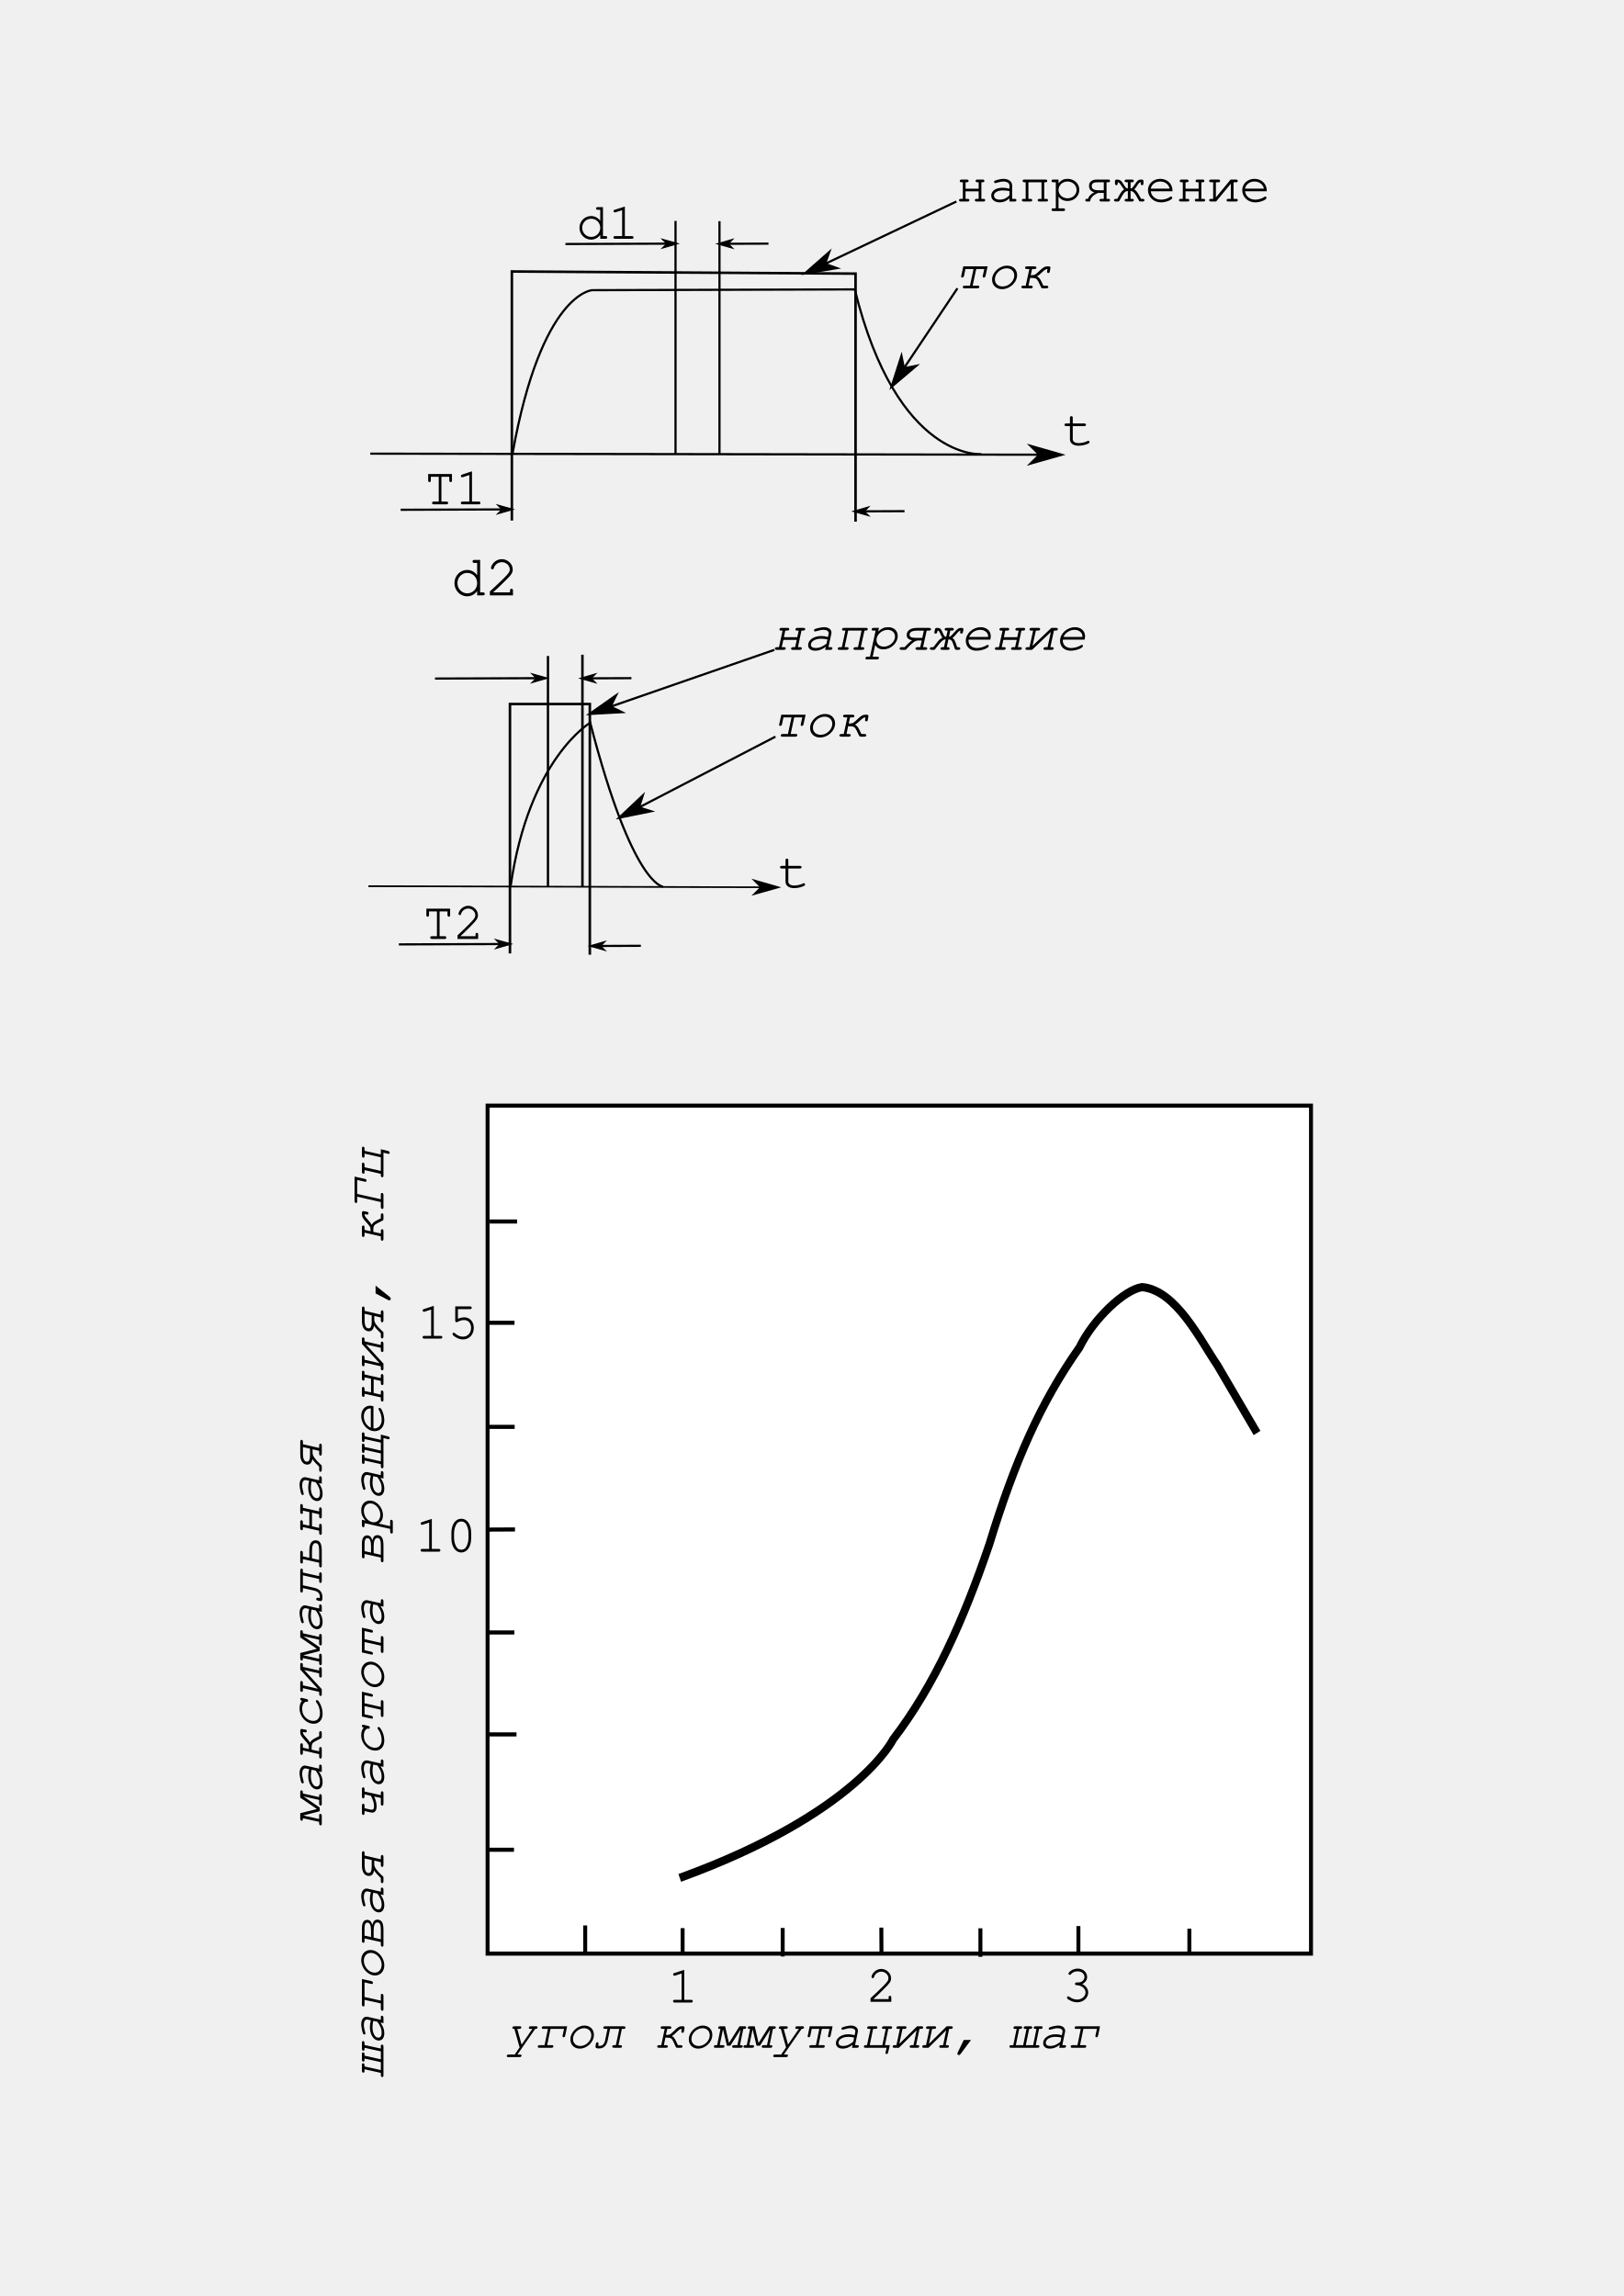
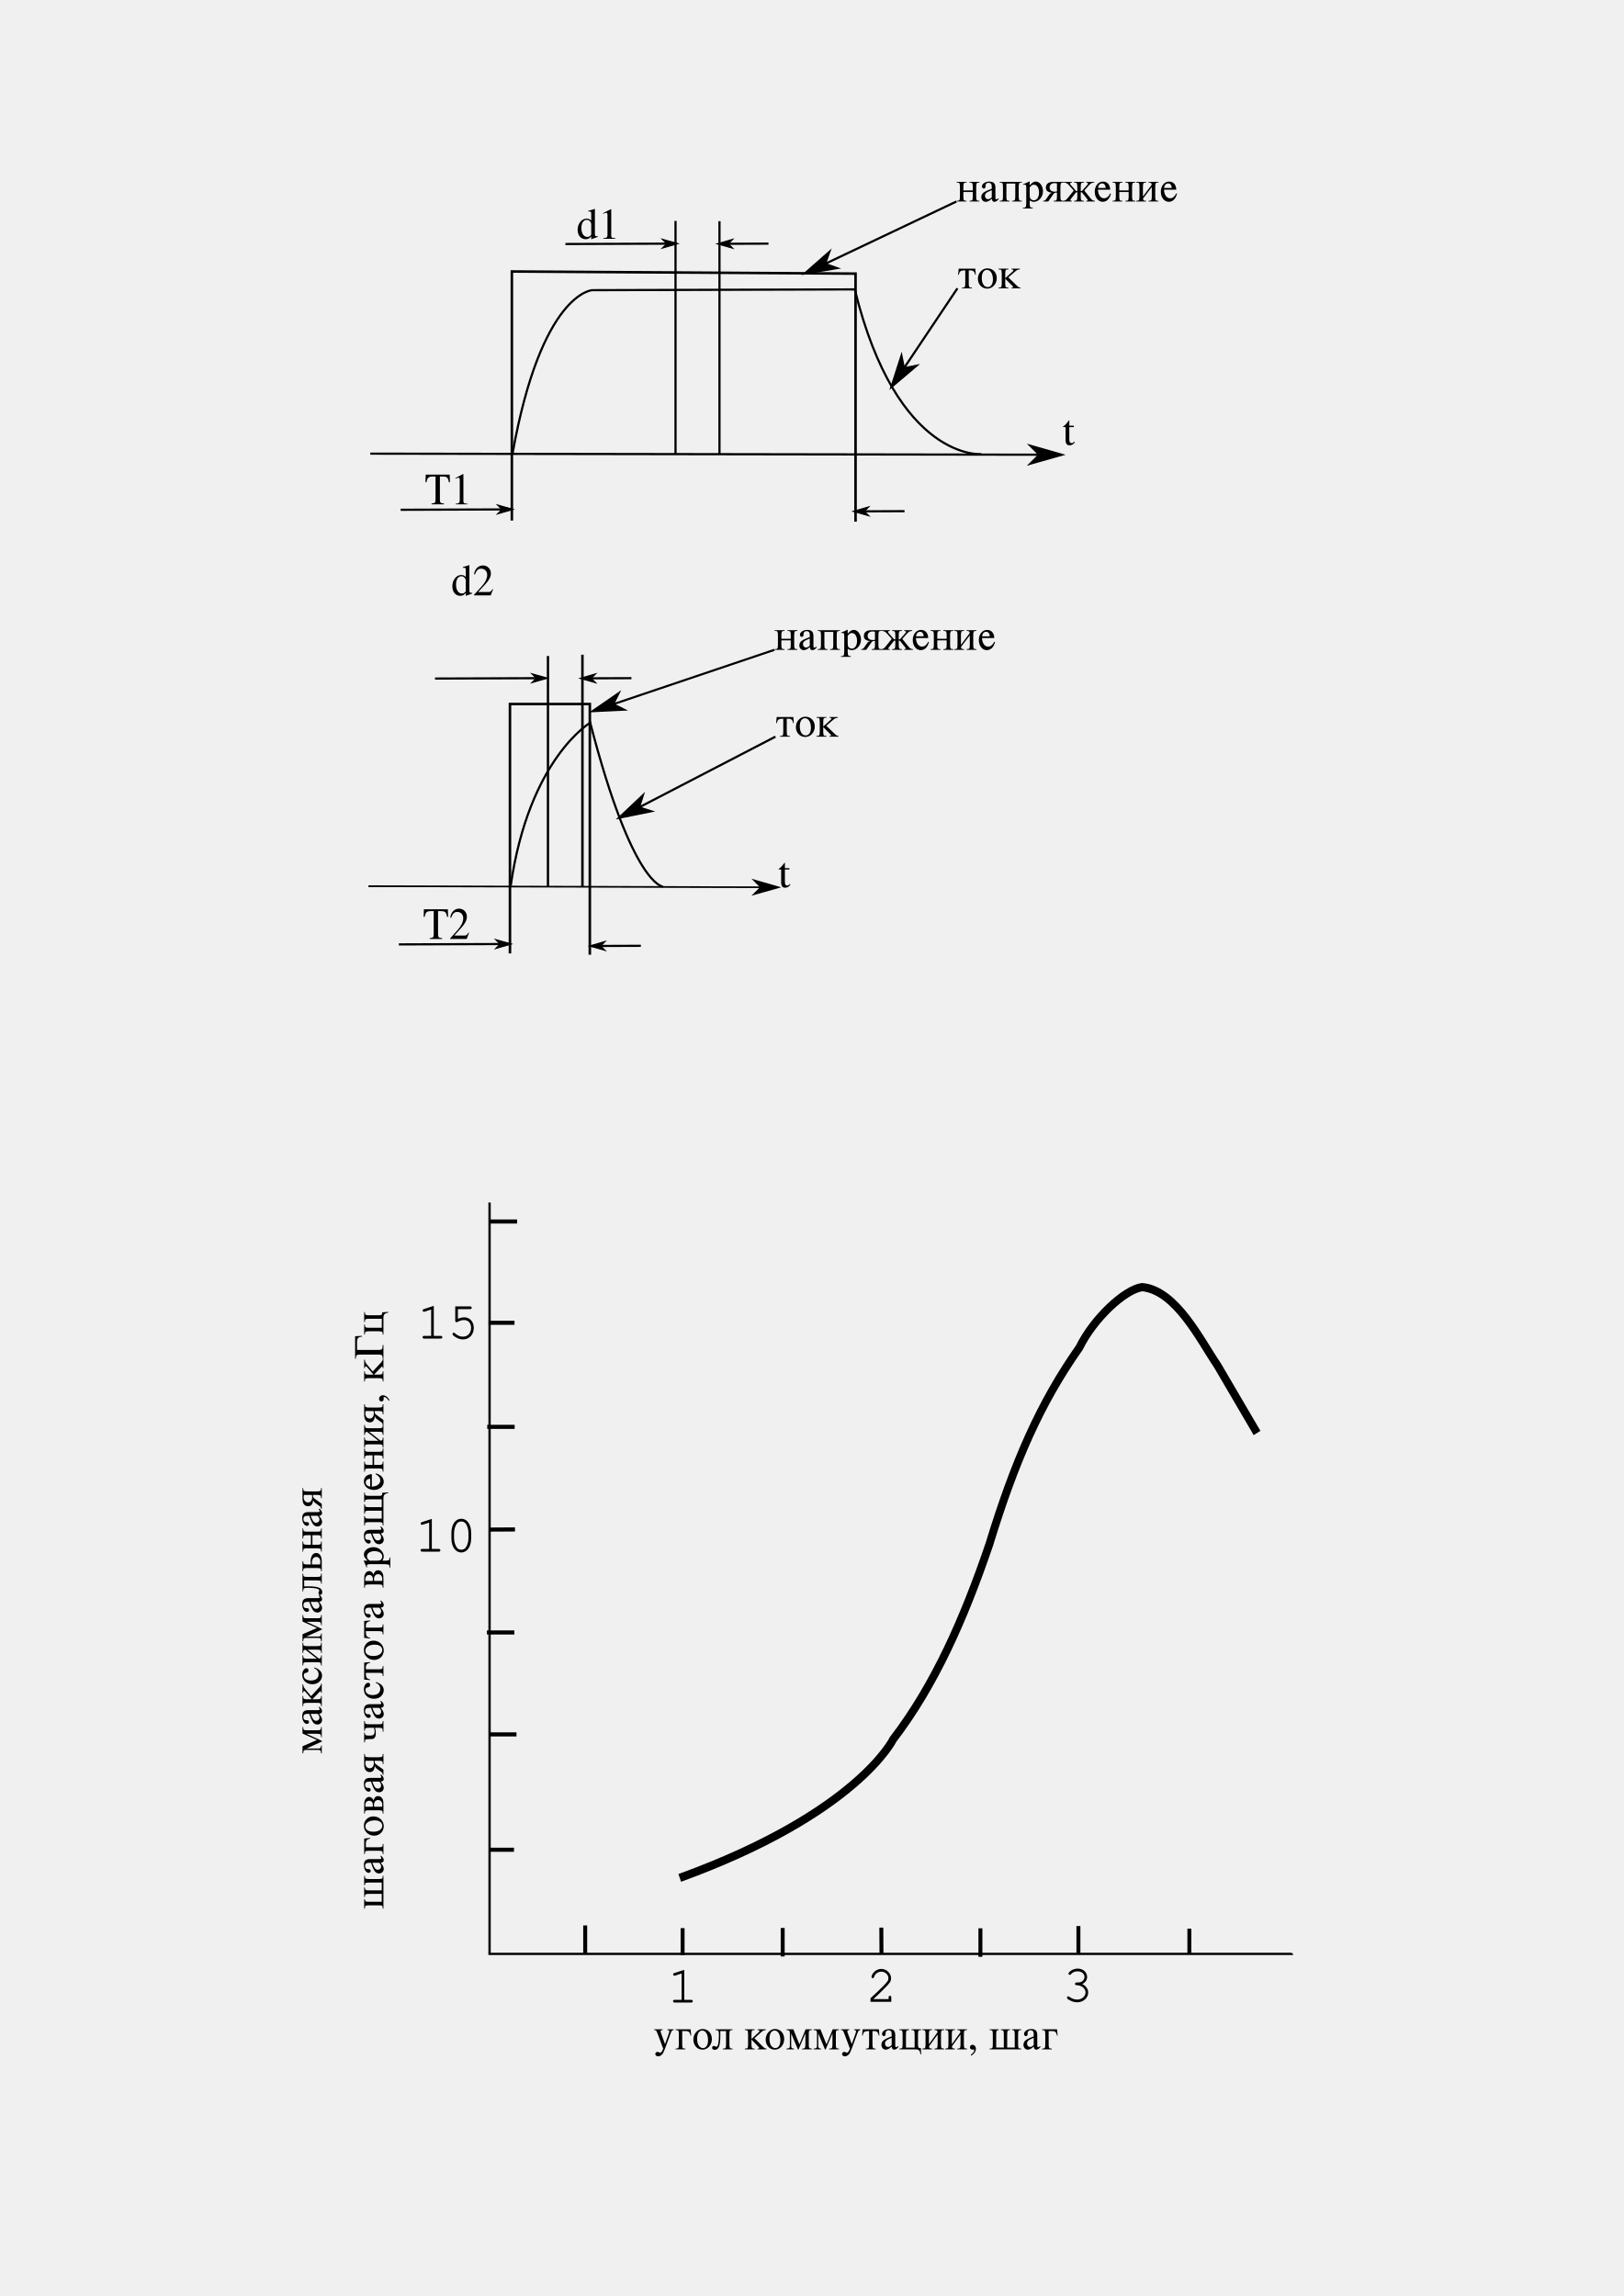
<svg xmlns="http://www.w3.org/2000/svg" xmlns:ns1="http://www.openswatchbook.org/uri/2009/osb" width="744.094" height="1052.362" id="svg2" version="1.1">
  <defs id="defs4">
    <linearGradient id="linearGradient13068" ns1:paint="gradient">
      <stop style="stop-color:#000000;stop-opacity:1;" offset="0" id="stop13070" />
      <stop style="stop-color:#000000;stop-opacity:0;" offset="1" id="stop13072" />
    </linearGradient>
    <marker orient="auto" refY="0.0" refX="0.0" id="Arrow1Mstart" style="overflow:visible">
      <path id="path4060" d="M 0.0,0.0 L 5.0,-5.0 L -12.5,0.0 L 5.0,5.0 L 0.0,0.0 z " style="fill-rule:evenodd;stroke:#000000;stroke-width:1.0pt" transform="scale(0.4) translate(10,0)" />
    </marker>
    <marker orient="auto" refY="0.0" refX="0.0" id="Arrow2Mend" style="overflow:visible;">
      <path id="path4081" style="fill-rule:evenodd;stroke-width:0.625;stroke-linejoin:round;" d="M 8.719,4.034 L -2.207,0.016 L 8.719,-4.002 C 6.973,-1.63 6.983,1.616 8.719,4.034 z " transform="scale(0.6) rotate(180) translate(0,0)" />
    </marker>
    <marker orient="auto" refY="0.0" refX="0.0" id="Arrow2Mstart" style="overflow:visible">
      <path id="path4078" style="fill-rule:evenodd;stroke-width:0.625;stroke-linejoin:round" d="M 8.719,4.034 L -2.207,0.016 L 8.719,-4.002 C 6.973,-1.63 6.983,1.616 8.719,4.034 z " transform="scale(0.6) translate(0,0)" />
    </marker>
    <marker orient="auto" refY="0.0" refX="0.0" id="Arrow1Mend" style="overflow:visible;">
      <path id="path4063" d="M 0.0,0.0 L 5.0,-5.0 L -12.5,0.0 L 5.0,5.0 L 0.0,0.0 z " style="fill-rule:evenodd;stroke:#000000;stroke-width:1.0pt;" transform="scale(0.4) rotate(180) translate(10,0)" />
    </marker>
    <marker orient="auto" refY="0.0" refX="0.0" id="Arrow1Lstart" style="overflow:visible">
      <path id="path4054" d="M 0.0,0.0 L 5.0,-5.0 L -12.5,0.0 L 5.0,5.0 L 0.0,0.0 z " style="fill-rule:evenodd;stroke:#000000;stroke-width:1.0pt" transform="scale(0.8) translate(12.5,0)" />
    </marker>
    <marker orient="auto" refY="0.0" refX="0.0" id="Arrow1Lend" style="overflow:visible;">
      <path id="path4057" d="M 0.0,0.0 L 5.0,-5.0 L -12.5,0.0 L 5.0,5.0 L 0.0,0.0 z " style="fill-rule:evenodd;stroke:#000000;stroke-width:1.0pt;" transform="scale(0.8) rotate(180) translate(12.5,0)" />
    </marker>
    <marker orient="auto" refY="0" refX="0" id="Arrow1Mstart-7" style="overflow:visible">
      <path id="path4060-8" d="M 0,0 5,-5 -12.5,0 5,5 0,0 z" style="fill-rule:evenodd;stroke:#000000;stroke-width:1pt" transform="matrix(0.4,0,0,0.4,4,0)" />
    </marker>
    <marker orient="auto" refY="0" refX="0" id="marker11622" style="overflow:visible">
      <path id="path11624" d="M 0,0 5,-5 -12.5,0 5,5 0,0 z" style="fill-rule:evenodd;stroke:#000000;stroke-width:1pt" transform="matrix(0.4,0,0,0.4,4,0)" />
    </marker>
    <marker orient="auto" refY="0" refX="0" id="Arrow1Mstart-4" style="overflow:visible">
      <path id="path4060-3" d="M 0,0 5,-5 -12.5,0 5,5 0,0 z" style="fill-rule:evenodd;stroke:#000000;stroke-width:1pt" transform="matrix(0.4,0,0,0.4,4,0)" />
    </marker>
    <marker orient="auto" refY="0" refX="0" id="marker11690" style="overflow:visible">
      <path id="path11692" d="M 0,0 5,-5 -12.5,0 5,5 0,0 z" style="fill-rule:evenodd;stroke:#000000;stroke-width:1pt" transform="matrix(0.4,0,0,0.4,4,0)" />
    </marker>
    <marker orient="auto" refY="0" refX="0" id="Arrow1Mstart-2" style="overflow:visible">
      <path id="path4060-0" d="M 0,0 5,-5 -12.5,0 5,5 0,0 z" style="fill-rule:evenodd;stroke:#000000;stroke-width:1pt" transform="matrix(0.4,0,0,0.4,4,0)" />
    </marker>
    <marker orient="auto" refY="0" refX="0" id="marker11729" style="overflow:visible">
      <path id="path11731" d="M 0,0 5,-5 -12.5,0 5,5 0,0 z" style="fill-rule:evenodd;stroke:#000000;stroke-width:1pt" transform="matrix(0.4,0,0,0.4,4,0)" />
    </marker>
    <marker orient="auto" refY="0" refX="0" id="Arrow1Lstart-3" style="overflow:visible">
      <path id="path4054-8" d="M 0,0 5,-5 -12.5,0 5,5 0,0 z" style="fill-rule:evenodd;stroke:#000000;stroke-width:1pt" transform="matrix(0.8,0,0,0.8,10,0)" />
    </marker>
    <marker orient="auto" refY="0" refX="0" id="marker13031" style="overflow:visible">
      <path id="path13033" d="M 0,0 5,-5 -12.5,0 5,5 0,0 z" style="fill-rule:evenodd;stroke:#000000;stroke-width:1pt" transform="matrix(0.8,0,0,0.8,10,0)" />
    </marker>
  </defs>
  <g id="layer1">
    <flowRoot xml:space="preserve" id="flowRoot3019" style="fill:black;stroke:none;stroke-opacity:1;stroke-width:1px;stroke-linejoin:miter;stroke-linecap:butt;fill-opacity:1;font-family:Sans;font-style:normal;font-weight:normal;font-size:40px;line-height:125%;letter-spacing:0px;word-spacing:0px">
      <flowRegion id="flowRegion3021">
        <rect id="rect3023" width="50.357" height="41.786" x="375" y="252.719" />
      </flowRegion>
      <flowPara id="flowPara3025" />
    </flowRoot>
    <flowRoot xml:space="preserve" id="flowRoot11762" style="fill:black;stroke:none;stroke-opacity:1;stroke-width:1px;stroke-linejoin:miter;stroke-linecap:butt;fill-opacity:1;font-family:Sans;font-style:normal;font-weight:normal;font-size:40px;line-height:125%;letter-spacing:0px;word-spacing:0px">
      <flowRegion id="flowRegion11764">
        <rect id="rect11766" width="45.714" height="83.571" x="313.571" y="341.648" />
      </flowRegion>
      <flowPara id="flowPara11768" />
    </flowRoot>
    <g id="g13288" transform="translate(119.7143,51.42857)">
      <path id="path3007" d="m 49.985,156.502 316.683,0.505" style="fill:none;stroke:#000000;stroke-width:1px;stroke-linecap:butt;stroke-linejoin:miter;stroke-opacity:1;marker-end:url(#Arrow1Lend)" />
      <text transform="scale(1.024472,0.9761125)" id="text3027" y="156.216" x="358.397" style="font-size:38.768px;font-style:normal;font-weight:normal;line-height:125%;letter-spacing:0px;word-spacing:0px;fill:#000000;fill-opacity:1;stroke:none;font-family:Sans" xml:space="preserve">
-         <tspan y="156.216" x="358.397" id="tspan3029" style="-inkscape-font-specification:Courier;font-family:Courier;font-weight:normal;font-style:normal;font-stretch:normal;font-variant:normal;font-size:24px">t</tspan>
+         <tspan y="156.216" x="358.397" id="tspan3029" style="-inkscape-font-specification:TeX Gyre Termes;font-family:TeX Gyre Termes;font-weight:normal;font-style:normal;font-stretch:normal;font-variant:normal;font-size:20px">t</tspan>
      </text>
      <path id="path3031" d="m 114.857,187.165 0,-114.16 157.5,0.98 0,113.67" style="fill:none;stroke:#000000;stroke-width:1.171px;stroke-linecap:butt;stroke-linejoin:miter;stroke-opacity:1" />
      <path id="path3035" d="m 115.214,156.219 c 13.214,-73.571 36.429,-74.643 36.429,-74.643 0,0 80.238,-0.238 120.357,-0.357 19.401,78.88 58.047,75.505 58.047,75.505" style="fill:none;stroke:#000000;stroke-width:1px;stroke-linecap:butt;stroke-linejoin:miter;stroke-opacity:1" />
      <path id="path3092" d="m 210,49.957 -5e-5,106.62" style="fill:none;stroke:#000000;stroke-width:1px;stroke-linecap:butt;stroke-linejoin:miter;stroke-opacity:1" />
      <path id="path3094" d="m 189.857,156.576 1.8e-4,-106.745" style="fill:none;stroke:#000000;stroke-width:1.002px;stroke-linecap:butt;stroke-linejoin:miter;stroke-opacity:1" />
      <path id="path6300" d="m 189.857,60.237 -50.446,0.179" style="fill:none;stroke:#000000;stroke-width:1px;stroke-linecap:butt;stroke-linejoin:miter;stroke-opacity:1;marker-start:url(#Arrow1Mstart);marker-mid:none" />
      <path id="path10068" d="m 210,60.326 22.446,-0.089" style="fill:none;stroke:#000000;stroke-width:1px;stroke-linecap:butt;stroke-linejoin:miter;stroke-opacity:1;marker-start:url(#Arrow1Mstart)" />
      <text transform="scale(0.9973234,1.002684)" id="text11606" y="57.853" x="144.839" style="font-size:26.872px;font-style:normal;font-weight:normal;line-height:125%;letter-spacing:0px;word-spacing:0px;fill:#000000;fill-opacity:1;stroke:none;font-family:Sans" xml:space="preserve">
-         <tspan y="57.853" x="144.839" id="tspan11608" style="font-size:24px;-inkscape-font-specification:Courier;font-family:Courier;font-weight:normal;font-style:normal;font-stretch:normal;font-variant:normal">d1</tspan>
+         <tspan y="57.853" x="144.839" id="tspan11608" style="font-size:20px;-inkscape-font-specification:TeX Gyre Termes;font-family:TeX Gyre Termes;font-weight:normal;font-style:normal;font-stretch:normal;font-variant:normal">d1</tspan>
      </text>
      <text transform="scale(0.9846894,1.015549)" id="text11606-8" y="218.068" x="88.395" style="font-size:26.532px;font-style:normal;font-weight:normal;line-height:125%;letter-spacing:0px;word-spacing:0px;fill:#000000;fill-opacity:1;stroke:none;font-family:Sans" xml:space="preserve">
-         <tspan y="218.068" x="88.395" id="tspan11608-0" style="-inkscape-font-specification:Courier;font-family:Courier;font-weight:normal;font-style:normal;font-stretch:normal;font-variant:normal">d2</tspan>
+         <tspan y="218.068" x="88.395" id="tspan11608-0" style="-inkscape-font-specification:TeX Gyre Termes;font-family:TeX Gyre Termes;font-weight:normal;font-style:normal;font-stretch:normal;font-variant:normal;font-size:20px">d2</tspan>
      </text>
      <path id="path6300-7" d="M 114.352,182.046 63.906,182.225" style="fill:none;stroke:#000000;stroke-width:1px;stroke-linecap:butt;stroke-linejoin:miter;stroke-opacity:1;marker-start:url(#Arrow1Mstart);marker-mid:none" />
      <path id="path10068-7" d="m 272.357,182.954 22.446,-0.089" style="fill:none;stroke:#000000;stroke-width:1px;stroke-linecap:butt;stroke-linejoin:miter;stroke-opacity:1;marker-start:url(#Arrow1Mstart)" />
      <text transform="scale(0.9726274,1.028143)" id="text11713" y="174.809" x="77.052" style="font-size:25.882px;font-style:normal;font-weight:normal;line-height:125%;letter-spacing:0px;word-spacing:0px;fill:#000000;fill-opacity:1;stroke:none;font-family:Sans" xml:space="preserve">
-         <tspan y="174.809" x="77.052" id="tspan11715" style="font-size:24px;-inkscape-font-specification:Courier;font-family:Courier;font-weight:normal;font-style:normal;font-stretch:normal;font-variant:normal">T1</tspan>
+         <tspan y="174.809" x="77.052" id="tspan11715" style="font-size:20px;-inkscape-font-specification:TeX Gyre Termes;font-family:TeX Gyre Termes;font-weight:normal;font-style:normal;font-stretch:normal;font-variant:normal">T1</tspan>
      </text>
      <text id="text11758" y="40.934" x="318.571" style="font-size:40px;font-style:normal;font-weight:normal;line-height:125%;letter-spacing:0px;word-spacing:0px;fill:#000000;fill-opacity:1;stroke:none;font-family:Sans" xml:space="preserve">
-         <tspan style="font-size:24px;-inkscape-font-specification:Courier;font-family:Courier;font-weight:normal;font-style:normal;font-stretch:normal;font-variant:normal" y="40.934" x="318.571" id="tspan11760">напряжение</tspan>
+         <tspan style="font-size:20px;-inkscape-font-specification:TeX Gyre Termes;font-family:TeX Gyre Termes;font-weight:normal;font-style:normal;font-stretch:normal;font-variant:normal" y="40.934" x="318.571" id="tspan11760">напряжение</tspan>
      </text>
      <text id="text11758-6" y="80.719" x="319.048" style="font-size:40px;font-style:normal;font-weight:normal;line-height:125%;letter-spacing:0px;word-spacing:0px;fill:#000000;fill-opacity:1;stroke:none;font-family:Sans" xml:space="preserve">
-         <tspan style="font-size:24px;-inkscape-font-specification:Courier Italic;font-family:Courier;font-weight:normal;font-style:italic;font-stretch:normal;font-variant:normal" y="80.719" x="319.048" id="tspan11760-0">ток</tspan>
+         <tspan style="font-size:20px;-inkscape-font-specification:TeX Gyre Termes;font-family:TeX Gyre Termes;font-weight:normal;font-style:normal;font-stretch:normal;font-variant:normal" y="80.719" x="319.048" id="tspan11760-0">ток</tspan>
      </text>
      <path id="path11791" d="m 288.923,125.729 c 30.125,-45.01 30.125,-45.01 30.125,-45.01 l 0,0" style="fill:none;stroke:#000000;stroke-width:1px;stroke-linecap:butt;stroke-linejoin:miter;stroke-opacity:1;marker-start:url(#Arrow1Lstart);marker-end:none" />
      <path id="path12813" d="M 249.285,73.841 318.571,40.934" style="fill:none;stroke:#000000;stroke-width:1px;stroke-linecap:butt;stroke-linejoin:miter;stroke-opacity:1;marker-start:url(#Arrow1Lstart)" />
    </g>
    <g id="g13267" transform="translate(115.4286,87.14286)">
      <path id="path3007-5" d="m 53.396,319.046 187.715,0.505" style="fill:none;stroke:#000000;stroke-width:0.77px;stroke-linecap:butt;stroke-linejoin:miter;stroke-opacity:1;marker-mid:none;marker-end:url(#Arrow1Lend)" />
      <path id="path3031-7" d="m 118.269,349.848 0,-114.298 36.607,-1e-5 -0.002,114.908" style="fill:none;stroke:#000000;stroke-width:1.172px;stroke-linecap:butt;stroke-linejoin:miter;stroke-opacity:1" />
      <path id="path3035-7" d="m 118.626,318.764 c 8.393,-58.214 36.429,-74.643 36.429,-74.643 l 0,0 c 19.405,75.118 33.401,75.141 33.401,75.141" style="fill:none;stroke:#000000;stroke-width:1px;stroke-linecap:butt;stroke-linejoin:miter;stroke-opacity:1" />
      <path id="path3096" d="m 151.482,319.113 c 0,-106.184 0,-106.184 0,-106.184" style="fill:none;stroke:#000000;stroke-width:1.146px;stroke-linecap:butt;stroke-linejoin:miter;stroke-opacity:1" />
      <path id="path3098" d="m 135.686,319.053 c 0,-97.226 0,-105.536 0,-105.536" style="fill:none;stroke:#000000;stroke-width:1.07px;stroke-linecap:butt;stroke-linejoin:miter;stroke-opacity:1" />
      <path id="path6300-3" d="M 134.374,223.687 83.928,223.866" style="fill:none;stroke:#000000;stroke-width:1px;stroke-linecap:butt;stroke-linejoin:miter;stroke-opacity:1;marker-start:url(#Arrow1Mstart);marker-mid:none" />
      <path id="path10068-4" d="m 151.482,223.776 22.446,-0.089" style="fill:none;stroke:#000000;stroke-width:1px;stroke-linecap:butt;stroke-linejoin:miter;stroke-opacity:1;marker-start:url(#Arrow1Mstart)" />
      <text transform="scale(1.024472,0.9761125)" id="text3027-4" y="327.371" x="235.352" style="font-size:38.768px;font-style:normal;font-weight:normal;line-height:125%;letter-spacing:0px;word-spacing:0px;fill:#000000;fill-opacity:1;stroke:none;font-family:Sans" xml:space="preserve">
-         <tspan y="327.371" x="235.352" id="tspan3029-1" style="font-size:24px;-inkscape-font-specification:Courier;font-family:Courier;font-weight:normal;font-style:normal;font-stretch:normal;font-variant:normal">t</tspan>
+         <tspan y="327.371" x="235.352" id="tspan3029-1" style="font-size:20px;-inkscape-font-specification:TeX Gyre Termes;font-family:TeX Gyre Termes;font-weight:normal;font-style:normal;font-stretch:normal;font-variant:normal">t</tspan>
      </text>
      <path id="path6300-7-7" d="m 117.801,345.541 -50.446,0.179" style="fill:none;stroke:#000000;stroke-width:1px;stroke-linecap:butt;stroke-linejoin:miter;stroke-opacity:1;marker-start:url(#Arrow1Mstart);marker-mid:none" />
      <path id="path10068-7-2" d="m 155.806,346.449 22.446,-0.089" style="fill:none;stroke:#000000;stroke-width:1px;stroke-linecap:butt;stroke-linejoin:miter;stroke-opacity:1;marker-start:url(#Arrow1Mstart)" />
      <text transform="scale(0.9726274,1.028143)" id="text11713-3" y="333.829" x="80.598" style="font-size:25.882px;font-style:normal;font-weight:normal;line-height:125%;letter-spacing:0px;word-spacing:0px;fill:#000000;fill-opacity:1;stroke:none;font-family:Sans" xml:space="preserve">
-         <tspan y="333.829" x="80.598" id="tspan11715-8" style="font-size:24px;-inkscape-font-specification:Courier;font-family:Courier;font-weight:normal;font-style:normal;font-stretch:normal;font-variant:normal">T2</tspan>
+         <tspan y="333.829" x="80.598" id="tspan11715-8" style="font-size:20px;-inkscape-font-specification:TeX Gyre Termes;font-family:TeX Gyre Termes;font-weight:normal;font-style:normal;font-stretch:normal;font-variant:normal">T2</tspan>
      </text>
      <text id="text11758-3" y="210.713" x="239.453" style="font-size:40px;font-style:normal;font-weight:normal;line-height:125%;letter-spacing:0px;word-spacing:0px;fill:#000000;fill-opacity:1;stroke:none;font-family:Sans" xml:space="preserve">
-         <tspan style="font-size:24px;-inkscape-font-specification:Courier Italic;font-family:Courier;font-weight:normal;font-style:italic;font-stretch:normal;font-variant:normal" y="210.713" x="239.453" id="tspan11760-2">напряжение</tspan>
+         <tspan style="font-size:20px;-inkscape-font-specification:TeX Gyre Termes;font-family:TeX Gyre Termes;font-weight:normal;font-style:normal;font-stretch:normal;font-variant:normal" y="210.713" x="239.453" id="tspan11760-2">напряжение</tspan>
      </text>
      <text id="text11758-6-4" y="250.499" x="239.93" style="font-size:40px;font-style:normal;font-weight:normal;line-height:125%;letter-spacing:0px;word-spacing:0px;fill:#000000;fill-opacity:1;stroke:none;font-family:Sans" xml:space="preserve">
-         <tspan style="font-size:24px;-inkscape-font-specification:Courier Italic;font-family:Courier;font-weight:normal;font-style:italic;font-stretch:normal;font-variant:normal" y="250.499" x="239.93" id="tspan11760-0-5">ток</tspan>
+         <tspan style="font-size:20px;-inkscape-font-specification:TeX Gyre Termes;font-family:TeX Gyre Termes;font-weight:normal;font-style:normal;font-stretch:normal;font-variant:normal" y="250.499" x="239.93" id="tspan11760-0-5">ток</tspan>
      </text>
      <path id="path11791-2" d="m 168.468,287.575 c 52.788,-27.361 71.462,-37.076 71.462,-37.076 l 0,0" style="fill:none;stroke:#000000;stroke-width:1px;stroke-linecap:butt;stroke-linejoin:miter;stroke-opacity:1;marker-start:url(#Arrow1Lstart);marker-end:none" />
-       <path id="path12813-8" d="m 154.876,240.05 84.577,-29.336" style="fill:none;stroke:#000000;stroke-width:1px;stroke-linecap:butt;stroke-linejoin:miter;stroke-opacity:1;marker-start:url(#Arrow1Lstart)" />
+       <path id="path12813-8" d="m 156.289,238.77 8.121,-2.741 75.058,-25.331" style="fill:none;stroke:#000000;stroke-width:0.97px;stroke-linecap:butt;stroke-linejoin:miter;stroke-opacity:1;marker-start:url(#marker13031)" />
    </g>
    <flowRoot xml:space="preserve" id="flowRoot13080" style="fill:black;stroke:none;stroke-opacity:1;stroke-width:1px;stroke-linejoin:miter;stroke-linecap:butt;fill-opacity:1;font-family:Sans;font-style:normal;font-weight:normal;font-size:25px;line-height:125%;letter-spacing:0px;word-spacing:0px">
      <flowRegion id="flowRegion13082">
        <rect id="rect13084" width="2.02" height="25.254" x="195.97" y="795.783" />
      </flowRegion>
      <flowPara id="flowPara13086" />
    </flowRoot>
    <flowRoot xml:space="preserve" id="flowRoot13088" style="font-size:25px;font-style:normal;font-weight:normal;line-height:125%;letter-spacing:0px;word-spacing:0px;fill:#000000;fill-opacity:1;stroke:none;font-family:Sans">
      <flowRegion id="flowRegion13090">
        <rect id="rect13092" width="21.213" height="32.325" x="196.98" y="573.55" />
      </flowRegion>
      <flowPara id="flowPara13094">шшi</flowPara>
    </flowRoot>
    <flowRoot xml:space="preserve" id="flowRoot13212" style="font-size:25px;font-style:normal;font-weight:normal;line-height:125%;letter-spacing:0px;word-spacing:0px;fill:#000000;fill-opacity:1;stroke:none;font-family:Sans">
      <flowRegion id="flowRegion13214">
        <rect id="rect13216" width="26.264" height="27.274" x="176.777" y="960.438" />
      </flowRegion>
      <flowPara id="flowPara13218">5</flowPara>
    </flowRoot>
    <g id="g13313" transform="matrix(0.9044509,0,0,0.9406701,78.7814,103.8411)">
      <g id="g13354" transform="translate(28.74673,-14.88301)">
-         <text xml:space="preserve" style="font-size:25px;font-style:normal;font-weight:normal;line-height:125%;letter-spacing:0px;word-spacing:0px;fill:#000000;fill-opacity:1;stroke:none;font-family:Sans" x="141.604" y="902.286" id="text13076">
-           <tspan id="tspan13078" x="141.604" y="902.286" style="font-style:italic;-inkscape-font-specification:Courier Italic;font-family:Courier;font-weight:normal;font-stretch:normal;font-variant:normal">угол коммутации, шаг</tspan>
+         <text xml:space="preserve" style="font-size:25px;font-style:normal;font-weight:normal;line-height:125%;letter-spacing:0px;word-spacing:0px;fill:#000000;fill-opacity:1;stroke:none;font-family:Sans" x="215.05" y="903.045" id="text13076">
+           <tspan id="tspan13078" x="215.05" y="903.045" style="font-style:normal;font-variant:normal;font-weight:normal;font-stretch:normal;font-family:TeX Gyre Termes;-inkscape-font-specification:TeX Gyre Termes;font-size:21.683px">угол коммутации, шаг</tspan>
        </text>
        <text xml:space="preserve" style="font-size:25px;font-style:normal;font-weight:normal;text-align:center;line-height:125%;letter-spacing:0px;word-spacing:0px;text-anchor:middle;fill:#000000;fill-opacity:1;stroke:none;font-family:Sans" x="-659.887" y="47.184" id="text13096" transform="matrix(0,-1,1,0,0,0)">
-           <tspan id="tspan13098" x="-655.907" y="47.184" style="font-style:italic;text-align:center;text-anchor:middle;-inkscape-font-specification:Courier Italic;font-family:Courier;font-weight:normal;font-stretch:normal;font-variant:normal;font-size:26.02px">максимальная </tspan>
-           <tspan id="tspan13352" x="-659.887" y="78.434" style="font-style:italic;text-align:center;text-anchor:middle;-inkscape-font-specification:Courier Italic;font-family:Courier;font-weight:normal;font-stretch:normal;font-variant:normal;font-size:26.02px">шаговая частота вращения, кГц</tspan>
+           <tspan id="tspan13098" x="-655.907" y="47.184" style="font-style:normal;text-align:center;text-anchor:middle;-inkscape-font-specification:TeX Gyre Termes;font-family:TeX Gyre Termes;font-weight:normal;font-stretch:normal;font-variant:normal;font-size:21.683px">максимальная </tspan>
+           <tspan id="tspan13352" x="-659.887" y="78.434" style="font-style:normal;text-align:center;text-anchor:middle;-inkscape-font-specification:TeX Gyre Termes;font-family:TeX Gyre Termes;font-weight:normal;font-stretch:normal;font-variant:normal;font-size:21.683px">шаговая частота вращения, кГц</tspan>
        </text>
        <g id="g13193" transform="translate(30,0)" style="stroke-width:2;stroke-miterlimit:4;stroke-dasharray:none">
-           <rect ry="0" y="443.221" x="101.198" height="413.172" width="417.212" id="rect13066" style="fill:#ffffff;fill-opacity:1;stroke:#000000;stroke-width:2;stroke-linecap:butt;stroke-miterlimit:4;stroke-opacity:1;stroke-dasharray:none" />
          <path id="path13102" d="m 200.01,843.988 0,13.132" style="fill:none;stroke:#000000;stroke-width:2;stroke-linecap:butt;stroke-linejoin:miter;stroke-miterlimit:4;stroke-opacity:1;stroke-dasharray:none" />
          <path id="path13104" d="m 250.721,843.905 1e-5,13.89" style="fill:none;stroke:#000000;stroke-width:2;stroke-linecap:butt;stroke-linejoin:miter;stroke-miterlimit:4;stroke-opacity:1;stroke-dasharray:none" />
          <path id="path13104-8" d="m 350.909,844.067 1e-5,13.89" style="fill:none;stroke:#000000;stroke-width:2;stroke-linecap:butt;stroke-linejoin:miter;stroke-miterlimit:4;stroke-opacity:1;stroke-dasharray:none" />
          <g id="g13187" style="stroke-width:2;stroke-miterlimit:4;stroke-dasharray:none">
            <path style="fill:none;stroke:#000000;stroke-width:2;stroke-linecap:butt;stroke-linejoin:miter;stroke-miterlimit:4;stroke-opacity:1;stroke-dasharray:none" d="m 300.703,843.735 0.07,12.879" id="path13100" />
            <path style="fill:none;stroke:#000000;stroke-width:2;stroke-linecap:butt;stroke-linejoin:miter;stroke-miterlimit:4;stroke-opacity:1;stroke-dasharray:none" d="m 400.558,842.978 0,13.637" id="path13106" />
            <path style="fill:none;stroke:#000000;stroke-width:2;stroke-linecap:butt;stroke-linejoin:miter;stroke-miterlimit:4;stroke-opacity:1;stroke-dasharray:none" d="m 456.775,844.24 0,12.374" id="path13108" />
            <path style="fill:none;stroke:#000000;stroke-width:2;stroke-linecap:butt;stroke-linejoin:miter;stroke-miterlimit:4;stroke-opacity:1;stroke-dasharray:none" d="m 150.66,842.671 10e-6,13.89" id="path13104-1" />
          </g>
          <g transform="matrix(0,1,-1,0,895.1795,880.164)" id="g13178" style="stroke-width:2;stroke-miterlimit:4;stroke-dasharray:none">
            <path style="fill:none;stroke:#000000;stroke-width:2;stroke-linecap:butt;stroke-linejoin:miter;stroke-miterlimit:4;stroke-opacity:1;stroke-dasharray:none" d="m -230.376,792.973 -0.07,-12.879" id="path13100-7" />
            <path style="fill:none;stroke:#000000;stroke-width:2;stroke-linecap:butt;stroke-linejoin:miter;stroke-miterlimit:4;stroke-opacity:1;stroke-dasharray:none" d="m -331.139,793.478 0,-13.132" id="path13102-5" />
            <path style="fill:none;stroke:#000000;stroke-width:2;stroke-linecap:butt;stroke-linejoin:miter;stroke-miterlimit:4;stroke-opacity:1;stroke-dasharray:none" d="m -130.591,792.973 0,-13.637" id="path13106-9" />
            <path style="fill:none;stroke:#000000;stroke-width:2;stroke-linecap:butt;stroke-linejoin:miter;stroke-miterlimit:4;stroke-opacity:1;stroke-dasharray:none" d="m -74.374,792.972 0,-12.374" id="path13108-1" />
            <path style="fill:none;stroke:#000000;stroke-width:2;stroke-linecap:butt;stroke-linejoin:miter;stroke-miterlimit:4;stroke-opacity:1;stroke-dasharray:none" d="m -280.428,794.152 -10e-6,-13.89" id="path13104-18" />
            <path style="fill:none;stroke:#000000;stroke-width:2;stroke-linecap:butt;stroke-linejoin:miter;stroke-miterlimit:4;stroke-opacity:1;stroke-dasharray:none" d="m -180.24,794.315 -1e-5,-13.89" id="path13104-8-3" />
            <path style="fill:none;stroke:#000000;stroke-width:2;stroke-linecap:butt;stroke-linejoin:miter;stroke-miterlimit:4;stroke-opacity:1;stroke-dasharray:none" d="m -380.489,792.919 0,-13.89" id="path13104-1-5" />
          </g>
+           <path style="fill:none;stroke:#000000;stroke-width:1.181px;stroke-linecap:butt;stroke-linejoin:miter;stroke-opacity:1" d="m 102.202,856.283 0,-365.854 0,0.02" id="path4425" />
+           <path style="fill:none;stroke:#000000;stroke-width:1.12px;stroke-linecap:butt;stroke-linejoin:miter;stroke-opacity:1" d="m 101.618,856.542 406.97,0 -0.09,-0.227" id="path4427" />
        </g>
        <flowRoot xml:space="preserve" id="flowRoot13220" style="font-size:25px;font-style:normal;font-weight:normal;line-height:125%;letter-spacing:0px;word-spacing:0px;fill:#000000;fill-opacity:1;stroke:none;font-family:Sans" transform="translate(-102,-232)">
          <flowRegion id="flowRegion13222">
            <rect id="rect13224" width="70.711" height="31.315" x="207.081" y="965.489" />
          </flowRegion>
          <flowPara id="flowPara13226" style="-inkscape-font-specification:Courier;font-family:Courier;font-weight:normal;font-style:normal;font-stretch:normal;font-variant:normal;font-size:26.02px">5</flowPara>
        </flowRoot>
        <text xml:space="preserve" style="font-size:25px;font-style:normal;font-weight:normal;line-height:125%;letter-spacing:0px;word-spacing:0px;fill:#000000;fill-opacity:1;stroke:none;font-family:Sans" x="94.447" y="660.54" id="text13228">
          <tspan id="tspan13230" x="94.447" y="660.54" style="font-size:26.02px;-inkscape-font-specification:Courier;font-family:Courier;font-weight:normal;font-style:normal;font-stretch:normal;font-variant:normal">10</tspan>
        </text>
        <text xml:space="preserve" style="font-size:25px;font-style:normal;font-weight:normal;line-height:125%;letter-spacing:0px;word-spacing:0px;fill:#000000;fill-opacity:1;stroke:none;font-family:Sans" x="222.348" y="880.248" id="text13232">
          <tspan id="tspan13234" x="222.348" y="880.248" style="font-size:26.02px;-inkscape-font-specification:Courier;font-family:Courier;font-weight:normal;font-style:normal;font-stretch:normal;font-variant:normal">1</tspan>
        </text>
        <text xml:space="preserve" style="font-size:25px;font-style:normal;font-weight:normal;line-height:125%;letter-spacing:0px;word-spacing:0px;fill:#000000;fill-opacity:1;stroke:none;font-family:Sans" x="323.156" y="879.892" id="text13236">
          <tspan id="tspan13238" x="323.156" y="879.892" style="font-size:26.02px;-inkscape-font-specification:Courier;font-family:Courier;font-weight:normal;font-style:normal;font-stretch:normal;font-variant:normal">2</tspan>
        </text>
        <text xml:space="preserve" style="font-size:25px;font-style:normal;font-weight:normal;line-height:125%;letter-spacing:0px;word-spacing:0px;fill:#000000;fill-opacity:1;stroke:none;font-family:Sans" x="422.416" y="879.733" id="text13240">
          <tspan id="tspan13242" x="422.416" y="879.733" style="-inkscape-font-specification:Courier;font-family:Courier;font-weight:normal;font-style:normal;font-stretch:normal;font-variant:normal;font-size:26.02px">3</tspan>
        </text>
        <text xml:space="preserve" style="font-size:25px;font-style:normal;font-weight:normal;line-height:125%;letter-spacing:0px;word-spacing:0px;fill:#000000;fill-opacity:1;stroke:none;font-family:Sans" x="95.449" y="556.732" id="text13228-9">
          <tspan id="tspan13230-9" x="95.449" y="556.732" style="-inkscape-font-specification:Courier;font-family:Courier;font-weight:normal;font-style:normal;font-stretch:normal;font-variant:normal;font-size:26.02px">15</tspan>
        </text>
        <path style="fill:none;stroke:#000000;stroke-width:4;stroke-linecap:butt;stroke-linejoin:miter;stroke-miterlimit:4;stroke-opacity:1;stroke-dasharray:none" d="m 228.571,819.505 c 90,-31.429 108.153,-67.561 108.153,-67.561 20.945,-26.259 35.83,-58.578 48.694,-94.939 12.864,-40.401 25.728,-68.68 45.664,-95.949 7.143,-14.048 22.847,-28.218 31.775,-29.408 17.262,1.548 29.524,25.952 38.214,38.214 l 20,32.857" id="path13265" />
      </g>
    </g>
  </g>
</svg>
